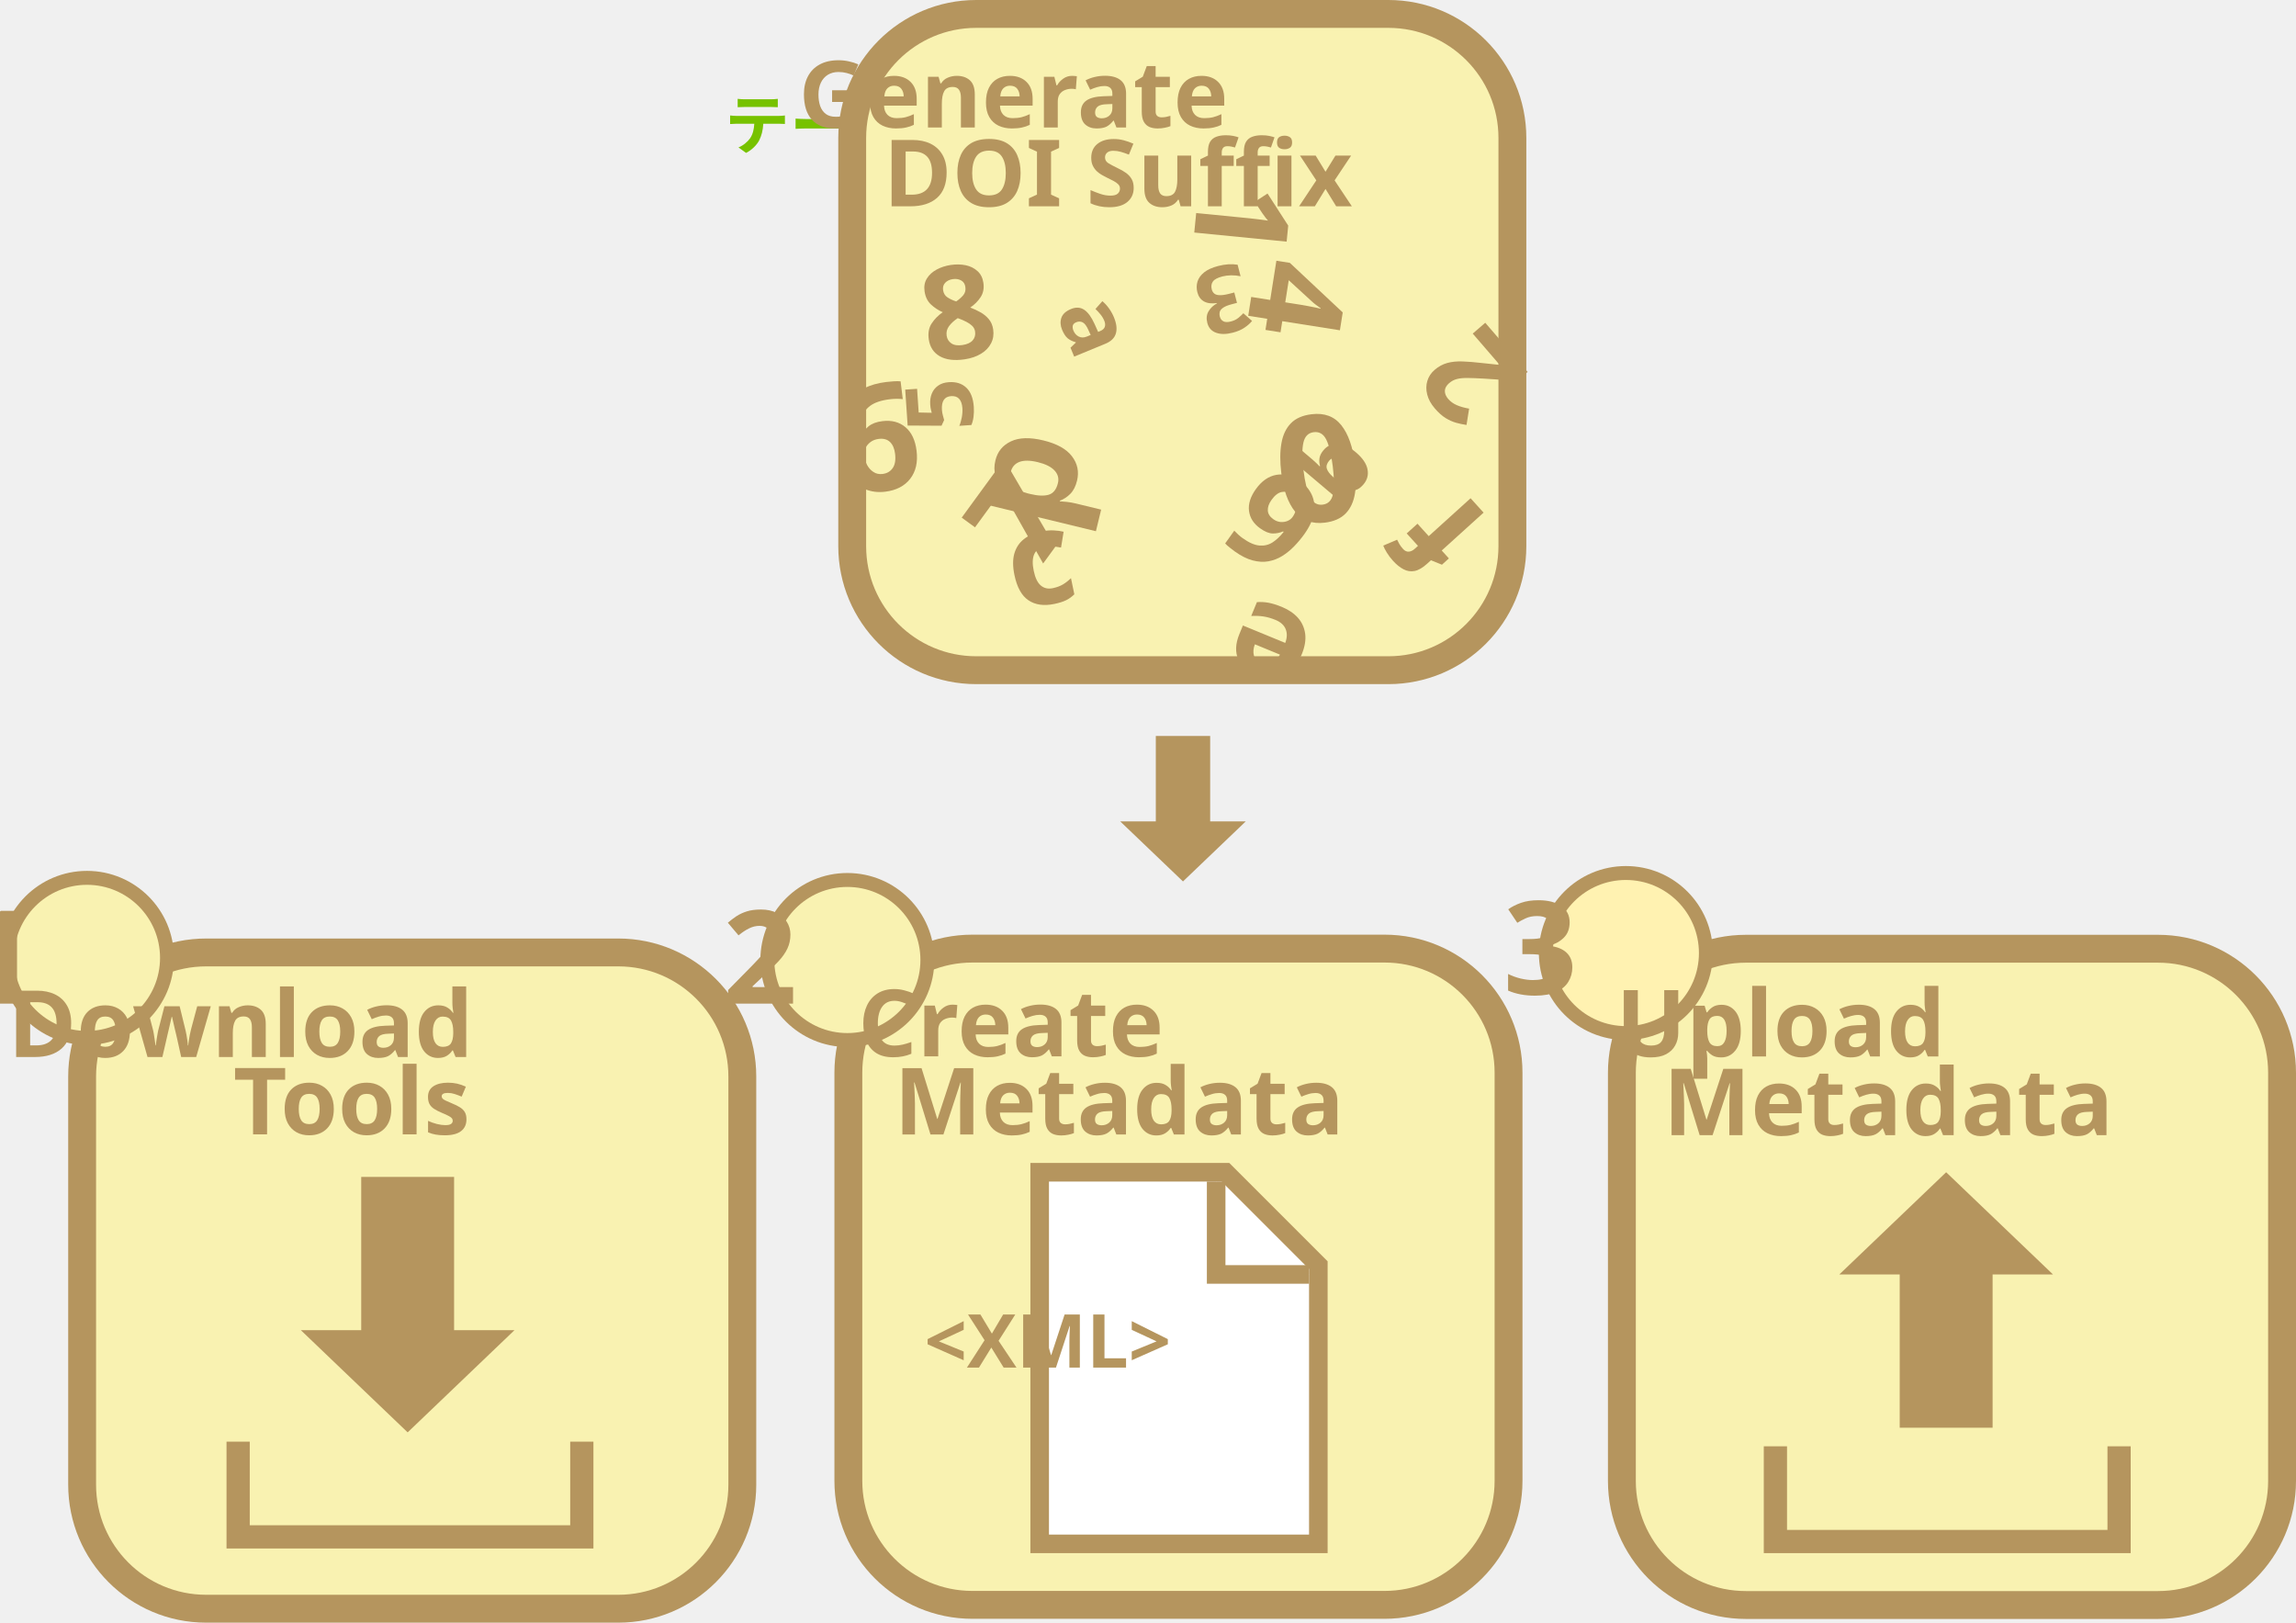
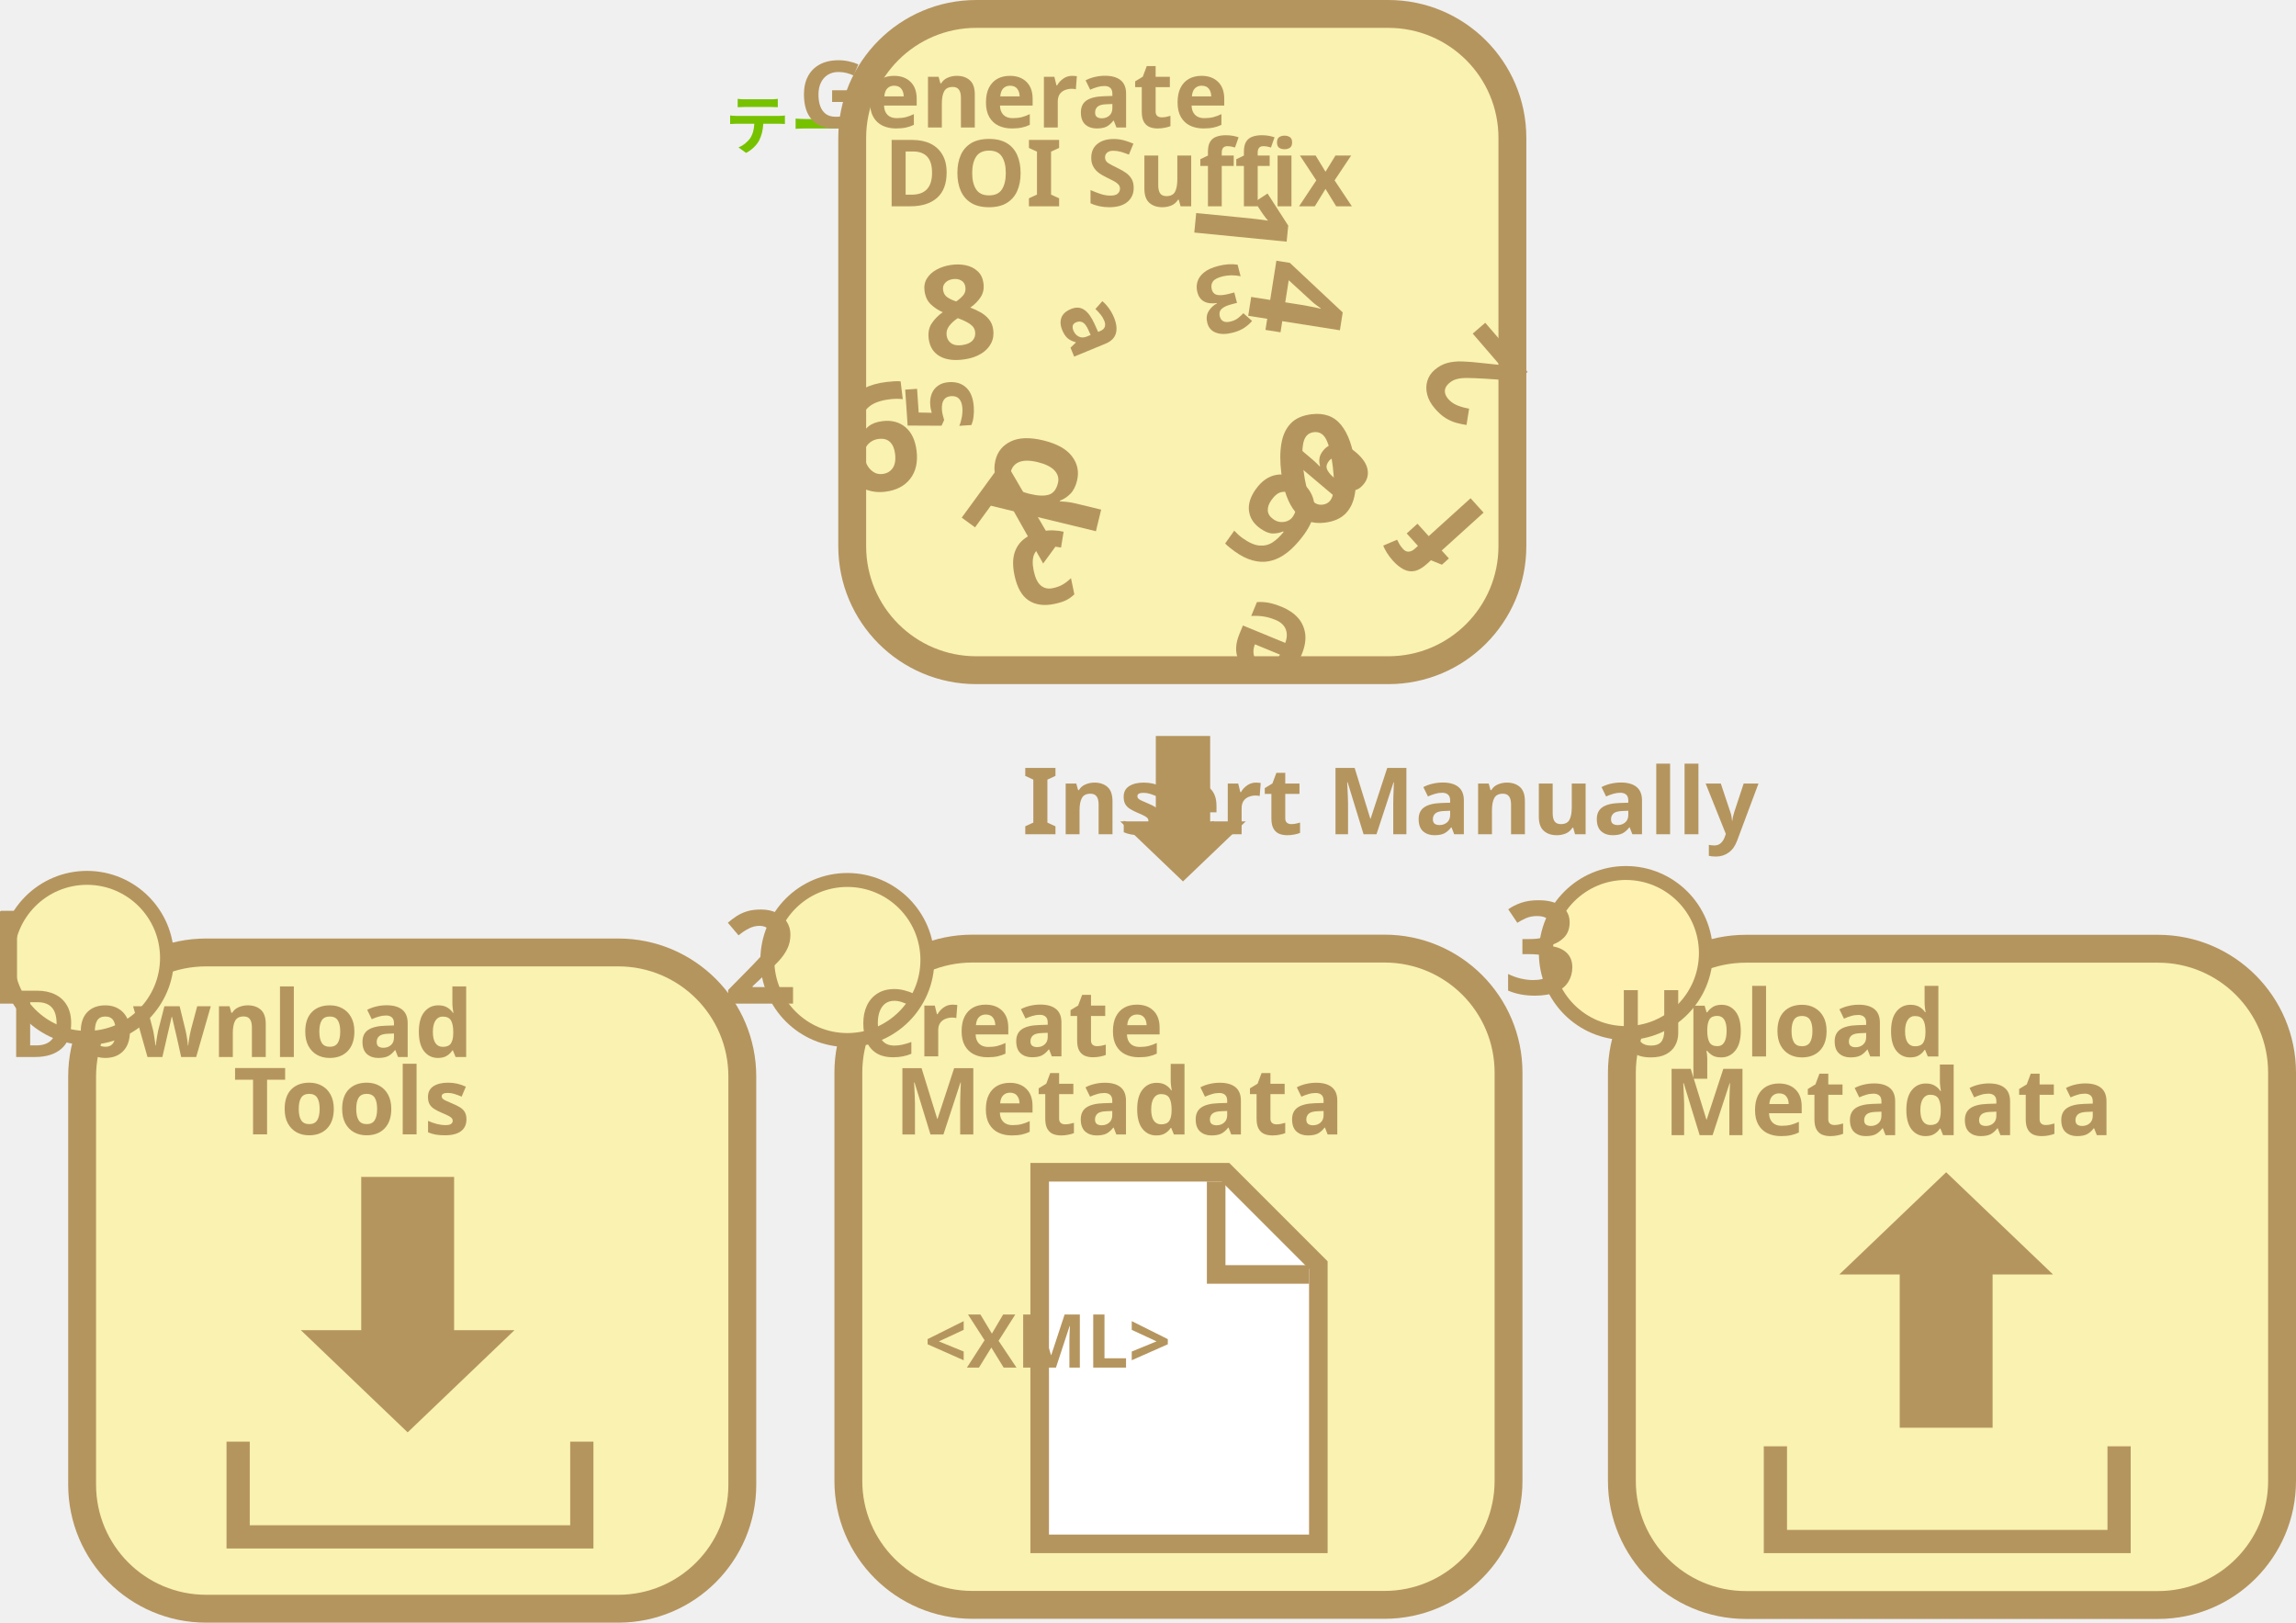
<svg xmlns="http://www.w3.org/2000/svg" version="1.1" width="494.37" height="349.345" id="svg2">
  <defs id="defs4" />
-   <g transform="translate(-18.22438,-74.98425)" id="layer1">
-     <rect width="142.15" height="141.289" ry="26.707" x="367.444" y="279.241" id="rect3124-1" style="fill:#f9f2b1;fill-opacity:1;stroke:#b5955e;stroke-width:6;stroke-miterlimit:4;stroke-opacity:1;stroke-dasharray:none;stroke-dashoffset:0" />
-     <g id="g3094" />
-     <text x="273.226" y="106.999" id="text3112" xml:space="preserve" style="font-size:56px;font-style:normal;font-weight:normal;text-align:center;line-height:125%;letter-spacing:0px;word-spacing:0px;text-anchor:middle;fill:#77c200;fill-opacity:1;stroke:none;font-family:Sans">
-       <tspan x="273.226" y="106.999" id="tspan3114" style="font-size:14px;font-style:normal;font-variant:normal;font-weight:bold;font-stretch:normal;fill:#77c200;fill-opacity:1;font-family:MS PGothic;-inkscape-font-specification:MS PGothic Bold">テーブルデータ作成</tspan>
+   <g id="g3094" transform="translate(-18.22438,-74.98425)" />
+   <text style="font-style:normal;font-variant:normal;font-weight:normal;font-stretch:normal;font-size:20px;line-height:125%;font-family:'MS Mincho';-inkscape-font-specification:'MS Mincho';text-align:center;letter-spacing:0px;word-spacing:0px;text-anchor:middle;fill:#000000;fill-opacity:1;stroke:none" xml:space="preserve" id="text4194" y="126.017" x="474.425">
+     <tspan id="tspan4196" y="126.017" x="474.425" />
+   </text>
+   <g id="g3603">
+     <rect width="142.15" height="141.289" ry="26.707" x="349.22" y="204.257" id="rect3124-1" style="fill:#f9f2b1;fill-opacity:1;stroke:#b5955e;stroke-width:6;stroke-miterlimit:4;stroke-dasharray:none;stroke-dashoffset:0;stroke-opacity:1" />
+     <text x="255.002" y="32.015" id="text3112" xml:space="preserve" style="font-style:normal;font-weight:normal;font-size:56px;line-height:125%;font-family:Sans;text-align:center;letter-spacing:0px;word-spacing:0px;text-anchor:middle;fill:#77c200;fill-opacity:1;stroke:none">
+       <tspan x="255.002" y="32.015" id="tspan3114" style="font-style:normal;font-variant:normal;font-weight:bold;font-stretch:normal;font-size:14px;font-family:'MS PGothic';-inkscape-font-specification:'MS PGothic Bold';fill:#77c200;fill-opacity:1">テーブルデータ作成</tspan>
    </text>
-     <rect width="142.15" height="141.289" ry="26.707" x="201.72" y="77.984" id="rect3124" style="fill:#f9f2b1;fill-opacity:1;stroke:#b5955e;stroke-width:6;stroke-miterlimit:4;stroke-opacity:1;stroke-dasharray:none;stroke-dashoffset:0" />
-     <rect width="142.15" height="141.289" ry="26.707" x="35.909" y="280.04" id="rect3124-4-8" style="fill:#f9f2b1;fill-opacity:1;stroke:#b5955e;stroke-width:6;stroke-miterlimit:4;stroke-opacity:1;stroke-dasharray:none;stroke-dashoffset:0" />
-     <rect width="142.15" height="141.289" ry="26.707" x="200.89" y="279.211" id="rect3124-2" style="fill:#f9f2b1;fill-opacity:1;stroke:#b5955e;stroke-width:6;stroke-miterlimit:4;stroke-opacity:1;stroke-dasharray:none;stroke-dashoffset:0" />
-     <g transform="translate(74,-294)" id="g4211" style="fill:#f9f2b1;fill-opacity:1;stroke:#b5955e;stroke-width:3;stroke-miterlimit:4;stroke-opacity:1;stroke-dasharray:none">
-       <path d="m 137.843,133.123 a 17.23,17.23 0 1 1 -34.461,0 17.23,17.23 0 1 1 34.461,0 z" transform="translate(-157.6577,442.0865)" id="path3934-9-8" style="fill:#f9f2b1;fill-opacity:1;stroke:#b5955e;stroke-width:3;stroke-miterlimit:4;stroke-opacity:1;stroke-dasharray:none" />
+     <rect width="142.15" height="141.289" ry="26.707" x="183.496" y="3" id="rect3124" style="fill:#f9f2b1;fill-opacity:1;stroke:#b5955e;stroke-width:6;stroke-miterlimit:4;stroke-dasharray:none;stroke-dashoffset:0;stroke-opacity:1" />
+     <rect width="142.15" height="141.289" ry="26.707" x="17.684" y="205.056" id="rect3124-4-8" style="fill:#f9f2b1;fill-opacity:1;stroke:#b5955e;stroke-width:6;stroke-miterlimit:4;stroke-dasharray:none;stroke-dashoffset:0;stroke-opacity:1" />
+     <rect width="142.15" height="141.289" ry="26.707" x="182.666" y="204.226" id="rect3124-2" style="fill:#f9f2b1;fill-opacity:1;stroke:#b5955e;stroke-width:6;stroke-miterlimit:4;stroke-dasharray:none;stroke-dashoffset:0;stroke-opacity:1" />
+     <g transform="translate(55.77562,-368.9842)" id="g4211" style="fill:#f9f2b1;fill-opacity:1;stroke:#b5955e;stroke-width:3;stroke-miterlimit:4;stroke-dasharray:none;stroke-opacity:1">
+       <path d="m 137.843,133.123 a 17.23,17.23 0 1 1 -34.461,0 17.23,17.23 0 1 1 34.461,0 z" transform="translate(-157.6577,442.0865)" id="path3934-9-8" style="fill:#f9f2b1;fill-opacity:1;stroke:#b5955e;stroke-width:3;stroke-miterlimit:4;stroke-dasharray:none;stroke-opacity:1" />
    </g>
-     <path d="m 137.843,133.123 a 17.23,17.23 0 1 1 -34.461,0 17.23,17.23 0 1 1 34.461,0 z" transform="translate(247.6911,147.0439)" id="path3934" style="fill:#fff2b1;fill-opacity:1;stroke:#b5955e;stroke-width:3;stroke-miterlimit:4;stroke-opacity:1;stroke-dasharray:none" />
-     <text x="368.093" y="289.06" id="text4071-5-1" xml:space="preserve" style="font-size:28px;font-style:normal;font-weight:normal;text-align:center;line-height:125%;letter-spacing:0px;word-spacing:0px;text-anchor:middle;fill:#000000;fill-opacity:1;stroke:none;font-family:Sans">
-       <tspan x="368.093" y="289.06" id="tspan4073-5-7" style="font-size:28px;font-style:normal;font-variant:normal;font-weight:bold;font-stretch:normal;fill:#b5955e;fill-opacity:1;font-family:MS PGothic;-inkscape-font-specification:MS PGothic Bold">3</tspan>
+     <path d="m 367.31,205.182 a 17.23,17.23 0 0 1 -34.461,0 17.23,17.23 0 1 1 34.461,0 z" id="path3934" style="fill:#fff2b1;fill-opacity:1;stroke:#b5955e;stroke-width:3;stroke-miterlimit:4;stroke-dasharray:none;stroke-opacity:1" />
+     <text x="349.869" y="214.075" id="text4071-5-1" xml:space="preserve" style="font-style:normal;font-weight:normal;font-size:28px;line-height:125%;font-family:Sans;text-align:center;letter-spacing:0px;word-spacing:0px;text-anchor:middle;fill:#000000;fill-opacity:1;stroke:none">
+       <tspan x="349.869" y="214.075" id="tspan4073-5-7" style="font-style:normal;font-variant:normal;font-weight:bold;font-stretch:normal;font-size:28px;font-family:'MS PGothic';-inkscape-font-specification:'MS PGothic Bold';fill:#b5955e;fill-opacity:1">3</tspan>
    </text>
-     <path d="m 137.843,133.123 a 17.23,17.23 0 1 1 -34.461,0 17.23,17.23 0 1 1 34.461,0 z" transform="translate(80.06528,148.5432)" id="path3934-9-8-4" style="fill:#f9f2b1;fill-opacity:1;stroke:#b5955e;stroke-width:3;stroke-miterlimit:4;stroke-opacity:1;stroke-dasharray:none" />
-     <text x="36.536" y="291.06" id="text4071-5-1-1" xml:space="preserve" style="font-size:28px;font-style:normal;font-weight:normal;text-align:center;line-height:125%;letter-spacing:0px;word-spacing:0px;text-anchor:middle;fill:#000000;fill-opacity:1;stroke:none;font-family:Sans">
-       <tspan x="36.536" y="291.06" id="tspan4073-5-7-1" style="font-size:28px;font-style:normal;font-variant:normal;font-weight:bold;font-stretch:normal;fill:#b5955e;fill-opacity:1;font-family:MS PGothic;-inkscape-font-specification:MS PGothic Bold">1</tspan>
+     <path d="m 199.684,206.682 a 17.23,17.23 0 0 1 -34.461,0 17.23,17.23 0 1 1 34.461,0 z" id="path3934-9-8-4" style="fill:#f9f2b1;fill-opacity:1;stroke:#b5955e;stroke-width:3;stroke-miterlimit:4;stroke-dasharray:none;stroke-opacity:1" />
+     <text x="18.312" y="216.075" id="text4071-5-1-1" xml:space="preserve" style="font-style:normal;font-weight:normal;font-size:28px;line-height:125%;font-family:Sans;text-align:center;letter-spacing:0px;word-spacing:0px;text-anchor:middle;fill:#000000;fill-opacity:1;stroke:none">
+       <tspan x="18.312" y="216.075" id="tspan4073-5-7-1" style="font-style:normal;font-variant:normal;font-weight:bold;font-stretch:normal;font-size:28px;font-family:'MS PGothic';-inkscape-font-specification:'MS PGothic Bold';fill:#b5955e;fill-opacity:1">1</tspan>
    </text>
-     <text x="200.093" y="291.06" id="text4071-5-1-1-5" xml:space="preserve" style="font-size:28px;font-style:normal;font-weight:normal;text-align:center;line-height:125%;letter-spacing:0px;word-spacing:0px;text-anchor:middle;fill:#000000;fill-opacity:1;stroke:none;font-family:Sans">
-       <tspan x="200.093" y="291.06" id="tspan4073-5-7-1-2" style="font-size:28px;font-style:normal;font-variant:normal;font-weight:bold;font-stretch:normal;fill:#b5955e;fill-opacity:1;font-family:MS PGothic;-inkscape-font-specification:MS PGothic Bold">2</tspan>
+     <text x="181.869" y="216.075" id="text4071-5-1-1-5" xml:space="preserve" style="font-style:normal;font-weight:normal;font-size:28px;line-height:125%;font-family:Sans;text-align:center;letter-spacing:0px;word-spacing:0px;text-anchor:middle;fill:#000000;fill-opacity:1;stroke:none">
+       <tspan x="181.869" y="216.075" id="tspan4073-5-7-1-2" style="font-style:normal;font-variant:normal;font-weight:bold;font-stretch:normal;font-size:28px;font-family:'MS PGothic';-inkscape-font-specification:'MS PGothic Bold';fill:#b5955e;fill-opacity:1">2</tspan>
    </text>
-     <text x="272.266" y="302.402" id="text3112-1" xml:space="preserve" style="font-size:56px;font-style:normal;font-weight:normal;text-align:center;line-height:125%;letter-spacing:0px;word-spacing:0px;text-anchor:middle;fill:#000000;fill-opacity:1;stroke:none;font-family:Sans">
-       <tspan x="272.266" y="302.402" id="tspan3648" style="font-size:20px;font-style:normal;font-variant:normal;font-weight:bold;font-stretch:normal;fill:#b5955e;fill-opacity:1;font-family:MS PGothic;-inkscape-font-specification:MS PGothic Bold">Create</tspan>
+     <text x="254.041" y="227.417" id="text3112-1" xml:space="preserve" style="font-style:normal;font-weight:normal;font-size:56px;line-height:125%;font-family:Sans;text-align:center;letter-spacing:0px;word-spacing:0px;text-anchor:middle;fill:#000000;fill-opacity:1;stroke:none">
+       <tspan x="254.041" y="227.417" id="tspan3648" style="font-style:normal;font-variant:normal;font-weight:bold;font-stretch:normal;font-size:20px;font-family:'MS PGothic';-inkscape-font-specification:'MS PGothic Bold';fill:#b5955e;fill-opacity:1">Create</tspan>
    </text>
-     <text x="106.435" y="302.553" id="text4243" xml:space="preserve" style="font-size:56px;font-style:normal;font-weight:normal;text-align:center;line-height:125%;letter-spacing:0px;word-spacing:0px;text-anchor:middle;fill:#000000;fill-opacity:1;stroke:none;font-family:Sans">
-       <tspan x="106.435" y="302.553" id="tspan4247" style="font-size:20px;font-style:normal;font-variant:normal;font-weight:bold;font-stretch:normal;fill:#b5955e;fill-opacity:1;font-family:MS PGothic;-inkscape-font-specification:MS PGothic Bold">Download</tspan>
+     <text x="88.211" y="227.569" id="text4243" xml:space="preserve" style="font-style:normal;font-weight:normal;font-size:56px;line-height:125%;font-family:Sans;text-align:center;letter-spacing:0px;word-spacing:0px;text-anchor:middle;fill:#000000;fill-opacity:1;stroke:none">
+       <tspan x="88.211" y="227.569" id="tspan4247" style="font-style:normal;font-variant:normal;font-weight:bold;font-stretch:normal;font-size:20px;font-family:'MS PGothic';-inkscape-font-specification:'MS PGothic Bold';fill:#b5955e;fill-opacity:1">Download</tspan>
    </text>
-     <path d="m 447.267,349.362 13,0 -23,-22 -23,22 13,0 0,33 20,0 z" id="path4251" style="fill:#b5955e;fill-opacity:1;stroke:none" />
-     <path d="m 398,386.362 0,23 79,0 0,-23 -5,0 0,18 -69,0 0,-18 z" id="path4253" style="fill:#b5955e;fill-opacity:1;stroke:none" />
-     <path d="m 278.516,252.103 7.247,0 -12.821,12.263 -12.821,-12.263 7.247,0 0,-18.395 11.149,0 z" id="path4251-4" style="fill:#b5955e;fill-opacity:1;stroke:#b5955e;stroke-width:0.557;stroke-opacity:1" />
-     <path d="m 116,361.362 13,0 -23,22 -23,-22 13,0 0,-33 20,0 z" id="path4251-4-7" style="fill:#b5955e;fill-opacity:1;stroke:none" />
-     <path d="m 67,385.362 0,23 79,0 0,-23 -5,0 0,18 -69,0 0,-18 z" id="path4253-2-9" style="fill:#b5955e;fill-opacity:1;stroke:none" />
-     <text x="438.056" y="302.436" id="text3116" xml:space="preserve" style="font-size:56px;font-style:normal;font-weight:normal;text-align:center;line-height:125%;letter-spacing:0px;word-spacing:0px;text-anchor:middle;fill:#000000;fill-opacity:1;stroke:none;font-family:Sans">
-       <tspan x="438.056" y="302.436" id="tspan3961" style="font-size:20px;font-style:normal;font-variant:normal;font-weight:bold;font-stretch:normal;fill:#b5955e;fill-opacity:1;font-family:MS PGothic;-inkscape-font-specification:MS PGothic Bold">Upload</tspan>
+     <path d="m 429.043,274.378 13,0 -23,-22 -23,22 13,0 0,33 20,0 z" id="path4251" style="fill:#b5955e;fill-opacity:1;stroke:none" />
+     <path d="m 379.776,311.378 0,23 79,0 0,-23 -5,0 0,18 -69,0 0,-18 z" id="path4253" style="fill:#b5955e;fill-opacity:1;stroke:none" />
+     <path d="m 260.292,177.118 7.247,0 -12.821,12.263 -12.821,-12.263 7.247,0 0,-18.395 11.149,0 z" id="path4251-4" style="fill:#b5955e;fill-opacity:1;stroke:#b5955e;stroke-width:0.557;stroke-opacity:1" />
+     <path d="m 97.776,286.378 13,0 -23,22 -23,-22 13,0 0,-33 20,0 z" id="path4251-4-7" style="fill:#b5955e;fill-opacity:1;stroke:none" />
+     <path d="m 48.776,310.378 0,23 79,0 0,-23 -5,0 0,18 -69,0 0,-18 z" id="path4253-2-9" style="fill:#b5955e;fill-opacity:1;stroke:none" />
+     <text x="419.831" y="227.452" id="text3116" xml:space="preserve" style="font-style:normal;font-weight:normal;font-size:56px;line-height:125%;font-family:Sans;text-align:center;letter-spacing:0px;word-spacing:0px;text-anchor:middle;fill:#000000;fill-opacity:1;stroke:none">
+       <tspan x="419.831" y="227.452" id="tspan3961" style="font-style:normal;font-variant:normal;font-weight:bold;font-stretch:normal;font-size:20px;font-family:'MS PGothic';-inkscape-font-specification:'MS PGothic Bold';fill:#b5955e;fill-opacity:1">Upload</tspan>
    </text>
-     <g transform="translate(0,2)" id="g3713">
-       <path d="m 242.086,325.362 0,80 60,0 0,-60 -20,-20 z" id="path4255-9" style="fill:#ffffff;fill-opacity:1;stroke:#b5955e;stroke-width:4;stroke-linecap:butt;stroke-linejoin:miter;stroke-miterlimit:4;stroke-opacity:1;stroke-dasharray:none" />
-       <path d="m 280.086,327.362 0,20 20,0 0,0" id="path4257-5" style="fill:#ffffff;fill-opacity:1;stroke:#b5955e;stroke-width:4;stroke-linecap:butt;stroke-linejoin:miter;stroke-miterlimit:4;stroke-opacity:1;stroke-dasharray:none" />
+     <g transform="translate(-18.22438,-72.98425)" id="g3713">
+       <path d="m 242.086,325.362 0,80 60,0 0,-60 -20,-20 z" id="path4255-9" style="fill:#ffffff;fill-opacity:1;stroke:#b5955e;stroke-width:4;stroke-linecap:butt;stroke-linejoin:miter;stroke-miterlimit:4;stroke-dasharray:none;stroke-opacity:1" />
+       <path d="m 280.086,327.362 0,20 20,0 0,0" id="path4257-5" style="fill:#ffffff;fill-opacity:1;stroke:#b5955e;stroke-width:4;stroke-linecap:butt;stroke-linejoin:miter;stroke-miterlimit:4;stroke-dasharray:none;stroke-opacity:1" />
      <g id="g3709">
-         <text x="271.904" y="367.417" id="text4730" xml:space="preserve" style="font-size:24px;font-style:normal;font-weight:normal;text-align:center;line-height:125%;letter-spacing:0px;word-spacing:0px;text-anchor:middle;fill:#b5955e;fill-opacity:1;stroke:none;font-family:Sans">
-           <tspan x="271.904" y="367.417" id="tspan4732" style="font-size:16px;font-style:normal;font-weight:bold;fill:#b5955e;fill-opacity:1;stroke:none;-inkscape-font-specification:Sans Bold">&lt;XML&gt;</tspan>
+         <text x="271.904" y="367.417" id="text4730" xml:space="preserve" style="font-style:normal;font-weight:normal;font-size:24px;line-height:125%;font-family:Sans;text-align:center;letter-spacing:0px;word-spacing:0px;text-anchor:middle;fill:#b5955e;fill-opacity:1;stroke:none">
+           <tspan x="271.904" y="367.417" id="tspan4732" style="font-style:normal;font-weight:bold;font-size:16px;-inkscape-font-specification:'Sans Bold';fill:#b5955e;fill-opacity:1;stroke:none">&lt;XML&gt;</tspan>
        </text>
      </g>
    </g>
-     <text x="272.833" y="102.44" id="text3112-1-1" xml:space="preserve" style="font-size:56px;font-style:normal;font-weight:bold;text-align:center;line-height:125%;letter-spacing:0px;word-spacing:0px;text-anchor:middle;fill:#b5955e;fill-opacity:1;stroke:none;font-family:Sans;-inkscape-font-specification:MS PGothic Bold">
-       <tspan x="272.833" y="102.44" id="tspan3638" style="font-size:20px;font-style:normal;font-variant:normal;font-weight:bold;font-stretch:normal;fill:#b5955e;fill-opacity:1;font-family:MS PGothic;-inkscape-font-specification:MS PGothic Bold">Generate</tspan>
+     <text x="254.608" y="27.456" id="text3112-1-1" xml:space="preserve" style="font-style:normal;font-weight:bold;font-size:56px;line-height:125%;font-family:Sans;-inkscape-font-specification:'MS PGothic Bold';text-align:center;letter-spacing:0px;word-spacing:0px;text-anchor:middle;fill:#b5955e;fill-opacity:1;stroke:none">
+       <tspan x="254.608" y="27.456" id="tspan3638" style="font-style:normal;font-variant:normal;font-weight:bold;font-stretch:normal;font-size:20px;font-family:'MS PGothic';-inkscape-font-specification:'MS PGothic Bold';fill:#b5955e;fill-opacity:1">Generate</tspan>
    </text>
-     <text x="112.101" y="-286.307" transform="matrix(-0.0980276,0.9951837,-0.9951837,-0.0980276,0,0)" id="text4071-5-1-1-4" xml:space="preserve" style="font-size:28px;font-style:normal;font-weight:normal;text-align:center;line-height:125%;letter-spacing:0px;word-spacing:0px;text-anchor:middle;fill:#000000;fill-opacity:1;stroke:none;font-family:Sans">
-       <tspan x="112.101" y="-286.307" id="tspan4073-5-7-1-0" style="font-size:28px;font-style:normal;font-variant:normal;font-weight:bold;font-stretch:normal;fill:#b5955e;fill-opacity:1;font-family:MS PGothic;-inkscape-font-specification:MS PGothic Bold">1</tspan>
+     <text x="39.265" y="-260.82" transform="matrix(-0.0980276,0.9951837,-0.9951837,-0.0980276,0,0)" id="text4071-5-1-1-4" xml:space="preserve" style="font-style:normal;font-weight:normal;font-size:28px;line-height:125%;font-family:Sans;text-align:center;letter-spacing:0px;word-spacing:0px;text-anchor:middle;fill:#000000;fill-opacity:1;stroke:none">
+       <tspan x="39.265" y="-260.82" id="tspan4073-5-7-1-0" style="font-style:normal;font-variant:normal;font-weight:bold;font-stretch:normal;font-size:28px;font-family:'MS PGothic';-inkscape-font-specification:'MS PGothic Bold';fill:#b5955e;fill-opacity:1">1</tspan>
    </text>
-     <text x="-319.012" y="161.715" transform="matrix(-0.6528779,-0.7574631,0.7574631,-0.6528779,0,0)" id="text4071-5-1-1-5-9" xml:space="preserve" style="font-size:28px;font-style:normal;font-weight:normal;text-align:center;line-height:125%;letter-spacing:0px;word-spacing:0px;text-anchor:middle;fill:#000000;fill-opacity:1;stroke:none;font-family:Sans">
-       <tspan x="-319.012" y="161.715" id="tspan4073-5-7-1-2-4" style="font-size:28px;font-style:normal;font-variant:normal;font-weight:bold;font-stretch:normal;fill:#b5955e;fill-opacity:1;font-family:MS PGothic;-inkscape-font-specification:MS PGothic Bold">2</tspan>
+     <text x="-250.316" y="196.866" transform="matrix(-0.6528779,-0.7574631,0.7574631,-0.6528779,0,0)" id="text4071-5-1-1-5-9" xml:space="preserve" style="font-style:normal;font-weight:normal;font-size:28px;line-height:125%;font-family:Sans;text-align:center;letter-spacing:0px;word-spacing:0px;text-anchor:middle;fill:#000000;fill-opacity:1;stroke:none">
+       <tspan x="-250.316" y="196.866" id="tspan4073-5-7-1-2-4" style="font-style:normal;font-variant:normal;font-weight:bold;font-stretch:normal;font-size:28px;font-family:'MS PGothic';-inkscape-font-specification:'MS PGothic Bold';fill:#b5955e;fill-opacity:1">2</tspan>
    </text>
-     <text x="-219.422" y="-198.491" transform="matrix(-0.9681319,0.2504408,-0.2504408,-0.9681319,0,0)" id="text4071-5-1-8" xml:space="preserve" style="font-size:28px;font-style:normal;font-weight:normal;text-align:center;line-height:125%;letter-spacing:0px;word-spacing:0px;text-anchor:middle;fill:#000000;fill-opacity:1;stroke:none;font-family:Sans">
-       <tspan x="-219.422" y="-198.491" id="tspan4073-5-7-8" style="font-size:20px;font-style:normal;font-variant:normal;font-weight:bold;font-stretch:normal;fill:#b5955e;fill-opacity:1;font-family:MS PGothic;-inkscape-font-specification:MS PGothic Bold">3</tspan>
+     <text x="-220.558" y="-121.332" transform="matrix(-0.9681319,0.2504408,-0.2504408,-0.9681319,0,0)" id="text4071-5-1-8" xml:space="preserve" style="font-style:normal;font-weight:normal;font-size:28px;line-height:125%;font-family:Sans;text-align:center;letter-spacing:0px;word-spacing:0px;text-anchor:middle;fill:#000000;fill-opacity:1;stroke:none">
+       <tspan x="-220.558" y="-121.332" id="tspan4073-5-7-8" style="font-style:normal;font-variant:normal;font-weight:bold;font-stretch:normal;font-size:20px;font-family:'MS PGothic';-inkscape-font-specification:'MS PGothic Bold';fill:#b5955e;fill-opacity:1">3</tspan>
    </text>
-     <text x="109.559" y="-305.775" transform="matrix(-0.155927,0.9877686,-0.9877686,-0.155927,0,0)" id="text4071-5-1-1-5-9-2" xml:space="preserve" style="font-size:28px;font-style:normal;font-weight:normal;text-align:center;line-height:125%;letter-spacing:0px;word-spacing:0px;text-anchor:middle;fill:#000000;fill-opacity:1;stroke:none;font-family:Sans">
-       <tspan x="109.559" y="-305.775" id="tspan4073-5-7-1-2-4-4" style="font-size:28px;font-style:normal;font-variant:normal;font-weight:bold;font-stretch:normal;fill:#b5955e;fill-opacity:1;font-family:MS PGothic;-inkscape-font-specification:MS PGothic Bold">4</tspan>
+     <text x="38.334" y="-276.082" transform="matrix(-0.155927,0.9877686,-0.9877686,-0.155927,0,0)" id="text4071-5-1-1-5-9-2" xml:space="preserve" style="font-style:normal;font-weight:normal;font-size:28px;line-height:125%;font-family:Sans;text-align:center;letter-spacing:0px;word-spacing:0px;text-anchor:middle;fill:#000000;fill-opacity:1;stroke:none">
+       <tspan x="38.334" y="-276.082" id="tspan4073-5-7-1-2-4-4" style="font-style:normal;font-variant:normal;font-weight:bold;font-stretch:normal;font-size:28px;font-family:'MS PGothic';-inkscape-font-specification:'MS PGothic Bold';fill:#b5955e;fill-opacity:1">4</tspan>
    </text>
-     <text x="203.356" y="204.404" transform="matrix(0.9926982,-0.1206245,0.1206245,0.9926982,0,0)" id="text4071-5-1-1-5-9-2-5" xml:space="preserve" style="font-size:28px;font-style:normal;font-weight:normal;text-align:center;line-height:125%;letter-spacing:0px;word-spacing:0px;text-anchor:middle;fill:#000000;fill-opacity:1;stroke:none;font-family:Sans">
-       <tspan x="203.356" y="204.404" id="tspan4073-5-7-1-2-4-4-5" style="font-size:32px;font-style:normal;font-variant:normal;font-weight:bold;font-stretch:normal;fill:#b5955e;fill-opacity:1;font-family:MS PGothic;-inkscape-font-specification:MS PGothic Bold">6</tspan>
+     <text x="194.31" y="127.769" transform="matrix(0.9926982,-0.1206245,0.1206245,0.9926982,0,0)" id="text4071-5-1-1-5-9-2-5" xml:space="preserve" style="font-style:normal;font-weight:normal;font-size:28px;line-height:125%;font-family:Sans;text-align:center;letter-spacing:0px;word-spacing:0px;text-anchor:middle;fill:#000000;fill-opacity:1;stroke:none">
+       <tspan x="194.31" y="127.769" id="tspan4073-5-7-1-2-4-4-5" style="font-style:normal;font-variant:normal;font-weight:bold;font-stretch:normal;font-size:32px;font-family:'MS PGothic';-inkscape-font-specification:'MS PGothic Bold';fill:#b5955e;fill-opacity:1">6</tspan>
    </text>
-     <text x="365" y="-7.403" transform="matrix(0.8143693,0.580347,-0.580347,0.8143693,0,0)" id="text4071-5-1-1-5-9-2-5-1" xml:space="preserve" style="font-size:28px;font-style:normal;font-weight:normal;text-align:center;line-height:125%;letter-spacing:0px;word-spacing:0px;text-anchor:middle;fill:#000000;fill-opacity:1;stroke:none;font-family:Sans">
-       <tspan x="365" y="-7.403" id="tspan4073-5-7-1-2-4-4-5-7" style="font-size:28px;font-style:normal;font-variant:normal;font-weight:bold;font-stretch:normal;fill:#b5955e;fill-opacity:1;font-family:MS PGothic;-inkscape-font-specification:MS PGothic Bold">9</tspan>
+     <text x="306.642" y="-57.891" transform="matrix(0.8143693,0.580347,-0.580347,0.8143693,0,0)" id="text4071-5-1-1-5-9-2-5-1" xml:space="preserve" style="font-style:normal;font-weight:normal;font-size:28px;line-height:125%;font-family:Sans;text-align:center;letter-spacing:0px;word-spacing:0px;text-anchor:middle;fill:#000000;fill-opacity:1;stroke:none">
+       <tspan x="306.642" y="-57.891" id="tspan4073-5-7-1-2-4-4-5-7" style="font-style:normal;font-variant:normal;font-weight:bold;font-stretch:normal;font-size:28px;font-family:'MS PGothic';-inkscape-font-specification:'MS PGothic Bold';fill:#b5955e;fill-opacity:1">9</tspan>
    </text>
-     <text x="-158.526" y="216.199" transform="matrix(-0.06752578,-0.9977175,0.9977175,-0.06752578,0,0)" id="text4071-5-1-1-5-9-2-5-1-1" xml:space="preserve" style="font-size:28px;font-style:normal;font-weight:normal;text-align:center;line-height:125%;letter-spacing:0px;word-spacing:0px;text-anchor:middle;fill:#000000;fill-opacity:1;stroke:none;font-family:Sans">
-       <tspan x="-158.526" y="216.199" id="tspan4073-5-7-1-2-4-4-5-7-1" style="font-size:20px;font-style:normal;font-variant:normal;font-weight:bold;font-stretch:normal;fill:#b5955e;fill-opacity:1;font-family:MS PGothic;-inkscape-font-specification:MS PGothic Bold">5</tspan>
+     <text x="-82.482" y="203.079" transform="matrix(-0.06752578,-0.9977175,0.9977175,-0.06752578,0,0)" id="text4071-5-1-1-5-9-2-5-1-1" xml:space="preserve" style="font-style:normal;font-weight:normal;font-size:28px;line-height:125%;font-family:Sans;text-align:center;letter-spacing:0px;word-spacing:0px;text-anchor:middle;fill:#000000;fill-opacity:1;stroke:none">
+       <tspan x="-82.482" y="203.079" id="tspan4073-5-7-1-2-4-4-5-7-1" style="font-style:normal;font-variant:normal;font-weight:bold;font-stretch:normal;font-size:20px;font-family:'MS PGothic';-inkscape-font-specification:'MS PGothic Bold';fill:#b5955e;fill-opacity:1">5</tspan>
    </text>
-     <text x="219.542" y="183.345" transform="matrix(0.9893357,-0.1456536,0.1456536,0.9893357,0,0)" id="text4071-5-1-1-5-9-2-5-1-1-5" xml:space="preserve" style="font-size:28px;font-style:normal;font-weight:normal;text-align:center;line-height:125%;letter-spacing:0px;word-spacing:0px;text-anchor:middle;fill:#000000;fill-opacity:1;stroke:none;font-family:Sans">
-       <tspan x="219.542" y="183.345" id="tspan4073-5-7-1-2-4-4-5-7-1-2" style="font-size:28px;font-style:normal;font-variant:normal;font-weight:bold;font-stretch:normal;fill:#b5955e;fill-opacity:1;font-family:MS PGothic;-inkscape-font-specification:MS PGothic Bold">8</tspan>
+     <text x="212.434" y="106.506" transform="matrix(0.9893357,-0.1456536,0.1456536,0.9893357,0,0)" id="text4071-5-1-1-5-9-2-5-1-1-5" xml:space="preserve" style="font-style:normal;font-weight:normal;font-size:28px;line-height:125%;font-family:Sans;text-align:center;letter-spacing:0px;word-spacing:0px;text-anchor:middle;fill:#000000;fill-opacity:1;stroke:none">
+       <tspan x="212.434" y="106.506" id="tspan4073-5-7-1-2-4-4-5-7-1-2" style="font-style:normal;font-variant:normal;font-weight:bold;font-stretch:normal;font-size:28px;font-family:'MS PGothic';-inkscape-font-specification:'MS PGothic Bold';fill:#b5955e;fill-opacity:1">8</tspan>
    </text>
-     <text x="7.656" y="311.871" transform="matrix(0.589431,-0.8078187,0.8078187,0.589431,0,0)" id="text4071-5-1-1-5-9-2-5-1-1-5-7" xml:space="preserve" style="font-size:28px;font-style:normal;font-weight:normal;text-align:center;line-height:125%;letter-spacing:0px;word-spacing:0px;text-anchor:middle;fill:#000000;fill-opacity:1;stroke:none;font-family:Sans">
-       <tspan x="7.656" y="311.871" id="tspan4073-5-7-1-2-4-4-5-7-1-2-6" style="font-size:28px;font-style:normal;font-variant:normal;font-weight:bold;font-stretch:normal;fill:#b5955e;fill-opacity:1;font-family:MS PGothic;-inkscape-font-specification:MS PGothic Bold">7</tspan>
+     <text x="57.488" y="252.951" transform="matrix(0.589431,-0.8078187,0.8078187,0.589431,0,0)" id="text4071-5-1-1-5-9-2-5-1-1-5-7" xml:space="preserve" style="font-style:normal;font-weight:normal;font-size:28px;line-height:125%;font-family:Sans;text-align:center;letter-spacing:0px;word-spacing:0px;text-anchor:middle;fill:#000000;fill-opacity:1;stroke:none">
+       <tspan x="57.488" y="252.951" id="tspan4073-5-7-1-2-4-4-5-7-1-2-6" style="font-style:normal;font-variant:normal;font-weight:bold;font-stretch:normal;font-size:28px;font-family:'MS PGothic';-inkscape-font-specification:'MS PGothic Bold';fill:#b5955e;fill-opacity:1">7</tspan>
    </text>
-     <text x="-260.383" y="-199.577" transform="matrix(-0.9926831,0.1207486,-0.1207486,-0.9926831,0,0)" id="text4071-5-1-1-5-9-2-5-1-1-5-7-1" xml:space="preserve" style="font-size:28px;font-style:normal;font-weight:normal;text-align:center;line-height:125%;letter-spacing:0px;word-spacing:0px;text-anchor:middle;fill:#000000;fill-opacity:1;stroke:none;font-family:Sans">
-       <tspan x="-260.383" y="-199.577" id="tspan4073-5-7-1-2-4-4-5-7-1-2-6-4" style="font-size:32px;font-style:normal;font-variant:normal;font-weight:bold;font-stretch:normal;fill:#b5955e;fill-opacity:1;font-family:MS PGothic;-inkscape-font-specification:MS PGothic Bold">0</tspan>
+     <text x="-251.347" y="-122.941" transform="matrix(-0.9926831,0.1207486,-0.1207486,-0.9926831,0,0)" id="text4071-5-1-1-5-9-2-5-1-1-5-7-1" xml:space="preserve" style="font-style:normal;font-weight:normal;font-size:28px;line-height:125%;font-family:Sans;text-align:center;letter-spacing:0px;word-spacing:0px;text-anchor:middle;fill:#000000;fill-opacity:1;stroke:none">
+       <tspan x="-251.347" y="-122.941" id="tspan4073-5-7-1-2-4-4-5-7-1-2-6-4" style="font-style:normal;font-variant:normal;font-weight:bold;font-stretch:normal;font-size:32px;font-family:'MS PGothic';-inkscape-font-specification:'MS PGothic Bold';fill:#b5955e;fill-opacity:1">0</tspan>
    </text>
-     <text x="473.233" y="185.639" transform="translate(19.41679,15.36218)" id="text4194" xml:space="preserve" style="font-size:20px;font-style:normal;font-variant:normal;font-weight:normal;font-stretch:normal;text-align:center;line-height:125%;letter-spacing:0px;word-spacing:0px;text-anchor:middle;fill:#000000;fill-opacity:1;stroke:none;font-family:MS Mincho;-inkscape-font-specification:MS Mincho">
-       <tspan x="473.233" y="185.639" id="tspan4196" />
+     <text x="172.772" y="-184.586" transform="matrix(0.3810231,0.9245655,-0.9245655,0.3810231,0,0)" id="text4071-5-1-1-5-9-2-5-1-1-5-2" xml:space="preserve" style="font-style:normal;font-weight:normal;font-size:28px;line-height:125%;font-family:Sans;text-align:center;letter-spacing:0px;word-spacing:0px;text-anchor:middle;fill:#000000;fill-opacity:1;stroke:none">
+       <tspan x="172.772" y="-184.586" id="tspan4073-5-7-1-2-4-4-5-7-1-2-3" style="font-style:normal;font-variant:normal;font-weight:bold;font-stretch:normal;font-size:20px;font-family:'MS PGothic';-inkscape-font-specification:'MS PGothic Bold';fill:#b5955e;fill-opacity:1">a</tspan>
    </text>
-     <text x="249.044" y="-172.865" transform="matrix(0.3810231,0.9245655,-0.9245655,0.3810231,0,0)" id="text4071-5-1-1-5-9-2-5-1-1-5-2" xml:space="preserve" style="font-size:28px;font-style:normal;font-weight:normal;text-align:center;line-height:125%;letter-spacing:0px;word-spacing:0px;text-anchor:middle;fill:#000000;fill-opacity:1;stroke:none;font-family:Sans">
-       <tspan x="249.044" y="-172.865" id="tspan4073-5-7-1-2-4-4-5-7-1-2-3" style="font-size:20px;font-style:normal;font-variant:normal;font-weight:bold;font-stretch:normal;fill:#b5955e;fill-opacity:1;font-family:MS PGothic;-inkscape-font-specification:MS PGothic Bold">a</tspan>
+     <text x="126.857" y="291.333" transform="matrix(0.6455511,-0.7637171,0.7637171,0.6455511,0,0)" id="text4071-5-1-1-5-9-2-5-1-1-5-2-2" xml:space="preserve" style="font-style:normal;font-weight:normal;font-size:28px;line-height:125%;font-family:Sans;text-align:center;letter-spacing:0px;word-spacing:0px;text-anchor:middle;fill:#000000;fill-opacity:1;stroke:none">
+       <tspan x="126.857" y="291.333" id="tspan4073-5-7-1-2-4-4-5-7-1-2-3-2" style="font-style:normal;font-variant:normal;font-weight:bold;font-stretch:normal;font-size:20px;font-family:'MS PGothic';-inkscape-font-specification:'MS PGothic Bold';fill:#b5955e;fill-opacity:1">b</tspan>
    </text>
-     <text x="81.355" y="353.658" transform="matrix(0.6455511,-0.7637171,0.7637171,0.6455511,0,0)" id="text4071-5-1-1-5-9-2-5-1-1-5-2-2" xml:space="preserve" style="font-size:28px;font-style:normal;font-weight:normal;text-align:center;line-height:125%;letter-spacing:0px;word-spacing:0px;text-anchor:middle;fill:#000000;fill-opacity:1;stroke:none;font-family:Sans">
-       <tspan x="81.355" y="353.658" id="tspan4073-5-7-1-2-4-4-5-7-1-2-3-2" style="font-size:20px;font-style:normal;font-variant:normal;font-weight:bold;font-stretch:normal;fill:#b5955e;fill-opacity:1;font-family:MS PGothic;-inkscape-font-specification:MS PGothic Bold">b</tspan>
+     <text x="-287.603" y="-16.049" transform="matrix(-0.924723,-0.3806406,0.3806406,-0.924723,0,0)" id="text4071-5-1-1-5-9-2-5-1-1-5-2-2-1" xml:space="preserve" style="font-style:normal;font-weight:normal;font-size:28px;line-height:125%;font-family:Sans;text-align:center;letter-spacing:0px;word-spacing:0px;text-anchor:middle;fill:#000000;fill-opacity:1;stroke:none">
+       <tspan x="-287.603" y="-16.049" id="tspan4073-5-7-1-2-4-4-5-7-1-2-3-2-6" style="font-style:normal;font-variant:normal;font-weight:bold;font-stretch:normal;font-size:28px;font-family:'MS PGothic';-inkscape-font-specification:'MS PGothic Bold';fill:#b5955e;fill-opacity:1">e</tspan>
    </text>
-     <text x="-332.997" y="-78.452" transform="matrix(-0.924723,-0.3806406,0.3806406,-0.924723,0,0)" id="text4071-5-1-1-5-9-2-5-1-1-5-2-2-1" xml:space="preserve" style="font-size:28px;font-style:normal;font-weight:normal;text-align:center;line-height:125%;letter-spacing:0px;word-spacing:0px;text-anchor:middle;fill:#000000;fill-opacity:1;stroke:none;font-family:Sans">
-       <tspan x="-332.997" y="-78.452" id="tspan4073-5-7-1-2-4-4-5-7-1-2-3-2-6" style="font-size:28px;font-style:normal;font-variant:normal;font-weight:bold;font-stretch:normal;fill:#b5955e;fill-opacity:1;font-family:MS PGothic;-inkscape-font-specification:MS PGothic Bold">e</tspan>
+     <text x="-275.428" y="162.777" transform="matrix(-0.6710592,-0.7414038,0.7414038,-0.6710592,0,0)" id="text4071-5-1-1-5-9-2-5-1-1-5-2-2-1-8" xml:space="preserve" style="font-style:normal;font-weight:normal;font-size:28px;line-height:125%;font-family:Sans;text-align:center;letter-spacing:0px;word-spacing:0px;text-anchor:middle;fill:#000000;fill-opacity:1;stroke:none">
+       <tspan x="-275.428" y="162.777" id="tspan4073-5-7-1-2-4-4-5-7-1-2-3-2-6-5" style="font-style:normal;font-variant:normal;font-weight:bold;font-stretch:normal;font-size:28px;font-family:'MS PGothic';-inkscape-font-specification:'MS PGothic Bold';fill:#b5955e;fill-opacity:1">f</tspan>
    </text>
-     <text x="-343.251" y="125.969" transform="matrix(-0.6710592,-0.7414038,0.7414038,-0.6710592,0,0)" id="text4071-5-1-1-5-9-2-5-1-1-5-2-2-1-8" xml:space="preserve" style="font-size:28px;font-style:normal;font-weight:normal;text-align:center;line-height:125%;letter-spacing:0px;word-spacing:0px;text-anchor:middle;fill:#000000;fill-opacity:1;stroke:none;font-family:Sans">
-       <tspan x="-343.251" y="125.969" id="tspan4073-5-7-1-2-4-4-5-7-1-2-3-2-6-5" style="font-size:28px;font-style:normal;font-variant:normal;font-weight:bold;font-stretch:normal;fill:#b5955e;fill-opacity:1;font-family:MS PGothic;-inkscape-font-specification:MS PGothic Bold">f</tspan>
+     <text x="212.748" y="173.271" transform="matrix(0.9790185,-0.2037712,0.2037712,0.9790185,0,0)" id="text4071-5-1-1-5-9-2-5-1-1-5-2-2-1-8-7" xml:space="preserve" style="font-style:normal;font-weight:normal;font-size:28px;line-height:125%;font-family:Sans;text-align:center;letter-spacing:0px;word-spacing:0px;text-anchor:middle;fill:#000000;fill-opacity:1;stroke:none">
+       <tspan x="212.748" y="173.271" id="tspan4073-5-7-1-2-4-4-5-7-1-2-3-2-6-5-6" style="font-style:normal;font-variant:normal;font-weight:bold;font-stretch:normal;font-size:28px;font-family:'MS PGothic';-inkscape-font-specification:'MS PGothic Bold';fill:#b5955e;fill-opacity:1">c</tspan>
    </text>
-     <text x="215.31" y="250.396" transform="matrix(0.9790185,-0.2037712,0.2037712,0.9790185,0,0)" id="text4071-5-1-1-5-9-2-5-1-1-5-2-2-1-8-7" xml:space="preserve" style="font-size:28px;font-style:normal;font-weight:normal;text-align:center;line-height:125%;letter-spacing:0px;word-spacing:0px;text-anchor:middle;fill:#000000;fill-opacity:1;stroke:none;font-family:Sans">
-       <tspan x="215.31" y="250.396" id="tspan4073-5-7-1-2-4-4-5-7-1-2-3-2-6-5-6" style="font-size:28px;font-style:normal;font-variant:normal;font-weight:bold;font-stretch:normal;fill:#b5955e;fill-opacity:1;font-family:MS PGothic;-inkscape-font-specification:MS PGothic Bold">c</tspan>
+     <text x="66.078" y="-231.969" transform="matrix(-0.2357394,0.9718163,-0.9718163,-0.2357394,0,0)" id="text4071-5-1-1-5-9-2-5-1-1-5-2-2-1-8-7-1" xml:space="preserve" style="font-style:normal;font-weight:normal;font-size:28px;line-height:125%;font-family:Sans;text-align:center;letter-spacing:0px;word-spacing:0px;text-anchor:middle;fill:#000000;fill-opacity:1;stroke:none">
+       <tspan x="66.078" y="-231.969" id="tspan4073-5-7-1-2-4-4-5-7-1-2-3-2-6-5-6-8" style="font-style:normal;font-variant:normal;font-weight:bold;font-stretch:normal;font-size:32px;font-family:'MS PGothic';-inkscape-font-specification:'MS PGothic Bold';fill:#b5955e;fill-opacity:1">d</tspan>
    </text>
-     <text x="134.652" y="-267.356" transform="matrix(-0.2357394,0.9718163,-0.9718163,-0.2357394,0,0)" id="text4071-5-1-1-5-9-2-5-1-1-5-2-2-1-8-7-1" xml:space="preserve" style="font-size:28px;font-style:normal;font-weight:normal;text-align:center;line-height:125%;letter-spacing:0px;word-spacing:0px;text-anchor:middle;fill:#000000;fill-opacity:1;stroke:none;font-family:Sans">
-       <tspan x="134.652" y="-267.356" id="tspan4073-5-7-1-2-4-4-5-7-1-2-3-2-6-5-6-8" style="font-size:32px;font-style:normal;font-variant:normal;font-weight:bold;font-stretch:normal;fill:#b5955e;fill-opacity:1;font-family:MS PGothic;-inkscape-font-specification:MS PGothic Bold">d</tspan>
+     <text x="253.688" y="44.413" id="text3660" xml:space="preserve" style="font-style:normal;font-variant:normal;font-weight:normal;font-stretch:normal;font-size:20px;line-height:125%;font-family:'MS Mincho';-inkscape-font-specification:'MS Mincho';text-align:center;letter-spacing:0px;word-spacing:0px;text-anchor:middle;fill:#b5955e;fill-opacity:1;stroke:none">
+       <tspan x="253.688" y="44.413" id="tspan3662" style="font-style:normal;font-variant:normal;font-weight:bold;font-stretch:normal;font-family:'MS PGothic';-inkscape-font-specification:'MS PGothic Bold';fill:#b5955e;fill-opacity:1">DOI Suffix</tspan>
    </text>
-     <text x="271.912" y="119.398" id="text3660" xml:space="preserve" style="font-size:20px;font-style:normal;font-variant:normal;font-weight:normal;font-stretch:normal;text-align:center;line-height:125%;letter-spacing:0px;word-spacing:0px;text-anchor:middle;fill:#b5955e;fill-opacity:1;stroke:none;font-family:MS Mincho;-inkscape-font-specification:MS Mincho">
-       <tspan x="271.912" y="119.398" id="tspan3662" style="font-style:normal;font-variant:normal;font-weight:bold;font-stretch:normal;fill:#b5955e;fill-opacity:1;font-family:MS PGothic;-inkscape-font-specification:MS PGothic Bold">DOI Suffix</tspan>
+     <text x="88.699" y="244.219" id="text3660-1" xml:space="preserve" style="font-style:normal;font-variant:normal;font-weight:normal;font-stretch:normal;font-size:20px;line-height:125%;font-family:'MS Mincho';-inkscape-font-specification:'MS Mincho';text-align:center;letter-spacing:0px;word-spacing:0px;text-anchor:middle;fill:#b5955e;fill-opacity:1;stroke:none">
+       <tspan x="88.699" y="244.219" id="tspan3662-7" style="font-style:normal;font-variant:normal;font-weight:bold;font-stretch:normal;font-family:'MS PGothic';-inkscape-font-specification:'MS PGothic Bold';fill:#b5955e;fill-opacity:1">Tools</tspan>
    </text>
-     <text x="106.924" y="319.203" id="text3660-1" xml:space="preserve" style="font-size:20px;font-style:normal;font-variant:normal;font-weight:normal;font-stretch:normal;text-align:center;line-height:125%;letter-spacing:0px;word-spacing:0px;text-anchor:middle;fill:#b5955e;fill-opacity:1;stroke:none;font-family:MS Mincho;-inkscape-font-specification:MS Mincho">
-       <tspan x="106.924" y="319.203" id="tspan3662-7" style="font-style:normal;font-variant:normal;font-weight:bold;font-stretch:normal;fill:#b5955e;fill-opacity:1;font-family:MS PGothic;-inkscape-font-specification:MS PGothic Bold">Tools</tspan>
+     <text x="253.977" y="244.251" id="text3660-4" xml:space="preserve" style="font-style:normal;font-variant:normal;font-weight:normal;font-stretch:normal;font-size:20px;line-height:125%;font-family:'MS Mincho';-inkscape-font-specification:'MS Mincho';text-align:center;letter-spacing:0px;word-spacing:0px;text-anchor:middle;fill:#b5955e;fill-opacity:1;stroke:none">
+       <tspan x="253.977" y="244.251" id="tspan3662-0" style="font-style:normal;font-variant:normal;font-weight:bold;font-stretch:normal;font-family:'MS PGothic';-inkscape-font-specification:'MS PGothic Bold';fill:#b5955e;fill-opacity:1">Metadata</tspan>
    </text>
-     <text x="272.202" y="319.236" id="text3660-4" xml:space="preserve" style="font-size:20px;font-style:normal;font-variant:normal;font-weight:normal;font-stretch:normal;text-align:center;line-height:125%;letter-spacing:0px;word-spacing:0px;text-anchor:middle;fill:#b5955e;fill-opacity:1;stroke:none;font-family:MS Mincho;-inkscape-font-specification:MS Mincho">
-       <tspan x="272.202" y="319.236" id="tspan3662-0" style="font-style:normal;font-variant:normal;font-weight:bold;font-stretch:normal;fill:#b5955e;fill-opacity:1;font-family:MS PGothic;-inkscape-font-specification:MS PGothic Bold">Metadata</tspan>
+     <text x="419.594" y="244.395" id="text3660-9" xml:space="preserve" style="font-style:normal;font-variant:normal;font-weight:normal;font-stretch:normal;font-size:20px;line-height:125%;font-family:'MS Mincho';-inkscape-font-specification:'MS Mincho';text-align:center;letter-spacing:0px;word-spacing:0px;text-anchor:middle;fill:#b5955e;fill-opacity:1;stroke:none">
+       <tspan x="419.594" y="244.395" id="tspan3662-4" style="font-style:normal;font-variant:normal;font-weight:bold;font-stretch:normal;font-family:'MS PGothic';-inkscape-font-specification:'MS PGothic Bold';fill:#b5955e;fill-opacity:1">Metadata</tspan>
    </text>
-     <text x="437.818" y="319.379" id="text3660-9" xml:space="preserve" style="font-size:20px;font-style:normal;font-variant:normal;font-weight:normal;font-stretch:normal;text-align:center;line-height:125%;letter-spacing:0px;word-spacing:0px;text-anchor:middle;fill:#b5955e;fill-opacity:1;stroke:none;font-family:MS Mincho;-inkscape-font-specification:MS Mincho">
-       <tspan x="437.818" y="319.379" id="tspan3662-4" style="font-style:normal;font-variant:normal;font-weight:bold;font-stretch:normal;fill:#b5955e;fill-opacity:1;font-family:MS PGothic;-inkscape-font-specification:MS PGothic Bold">Metadata</tspan>
+     <text x="335.774" y="179.614" id="text3112-1-6" xml:space="preserve" style="font-style:normal;font-weight:normal;font-size:56px;line-height:125%;font-family:Sans;text-align:center;letter-spacing:0px;word-spacing:0px;text-anchor:middle;fill:#000000;fill-opacity:1;stroke:none">
+       <tspan x="335.774" y="179.614" id="tspan3648-3" style="font-style:normal;font-variant:normal;font-weight:bold;font-stretch:normal;font-size:20px;font-family:'MS PGothic';-inkscape-font-specification:'MS PGothic Bold';fill:#b5955e;fill-opacity:1">Insert Manually</tspan>
    </text>
  </g>
</svg>
